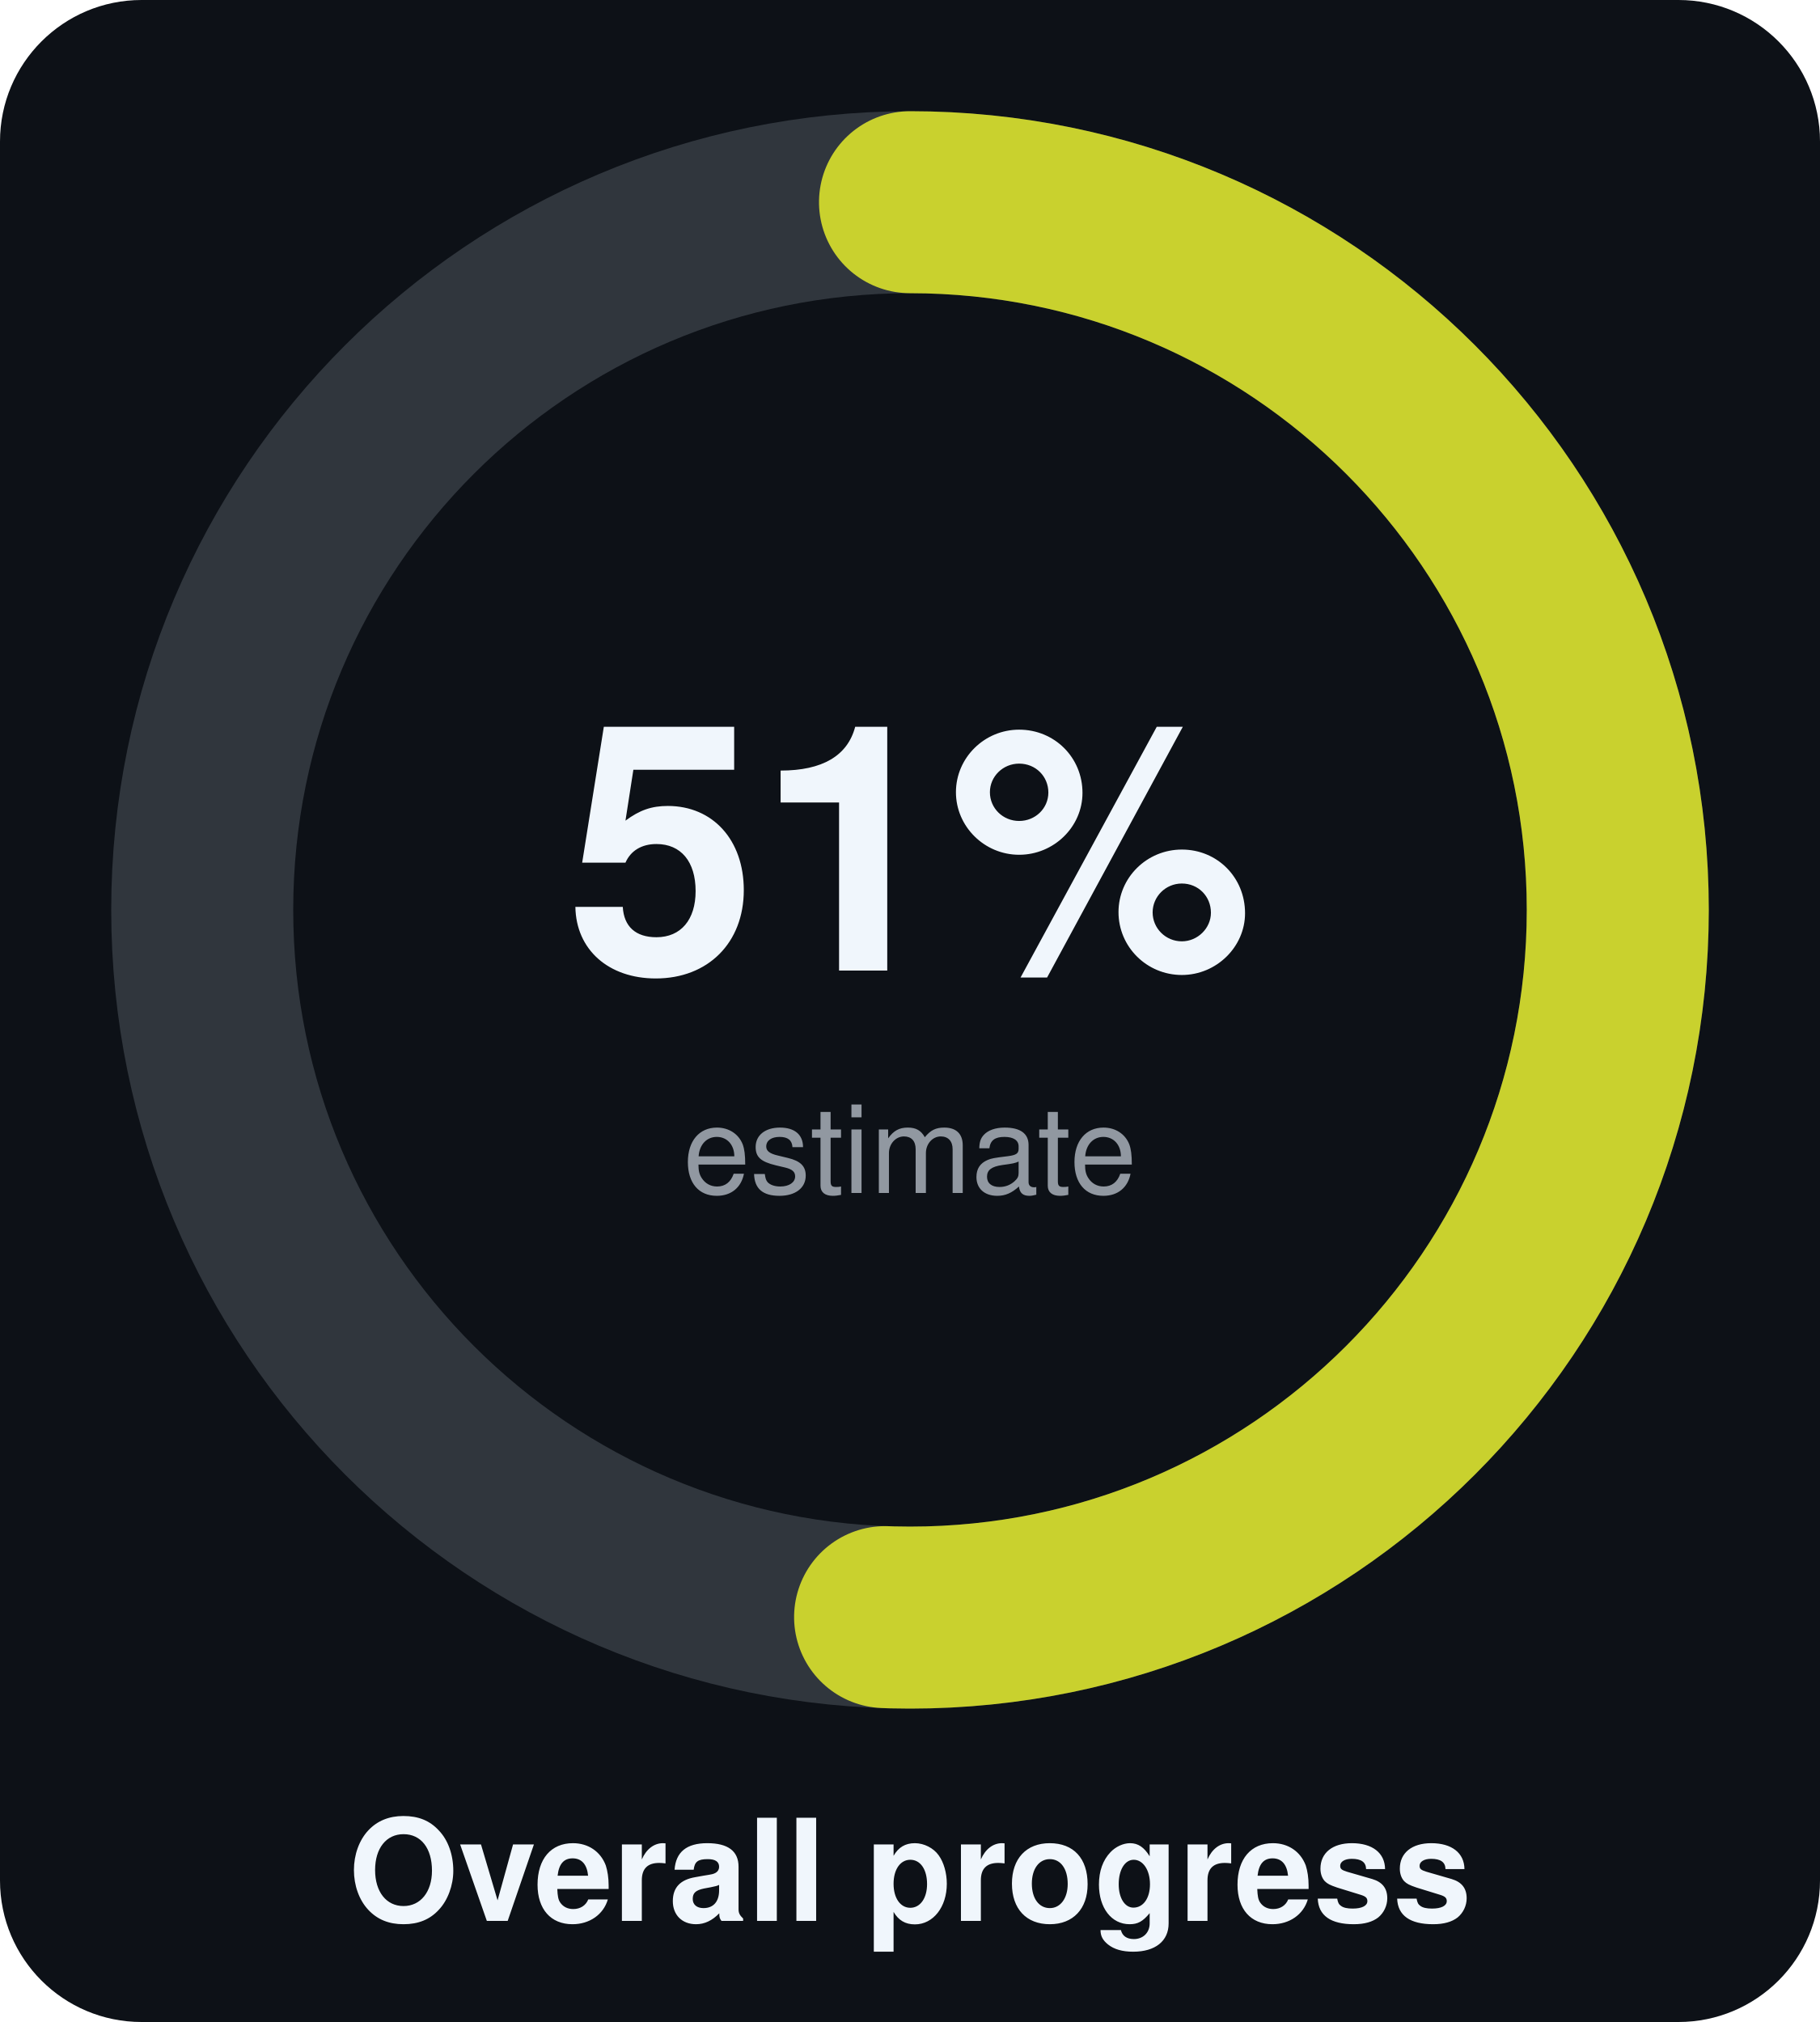
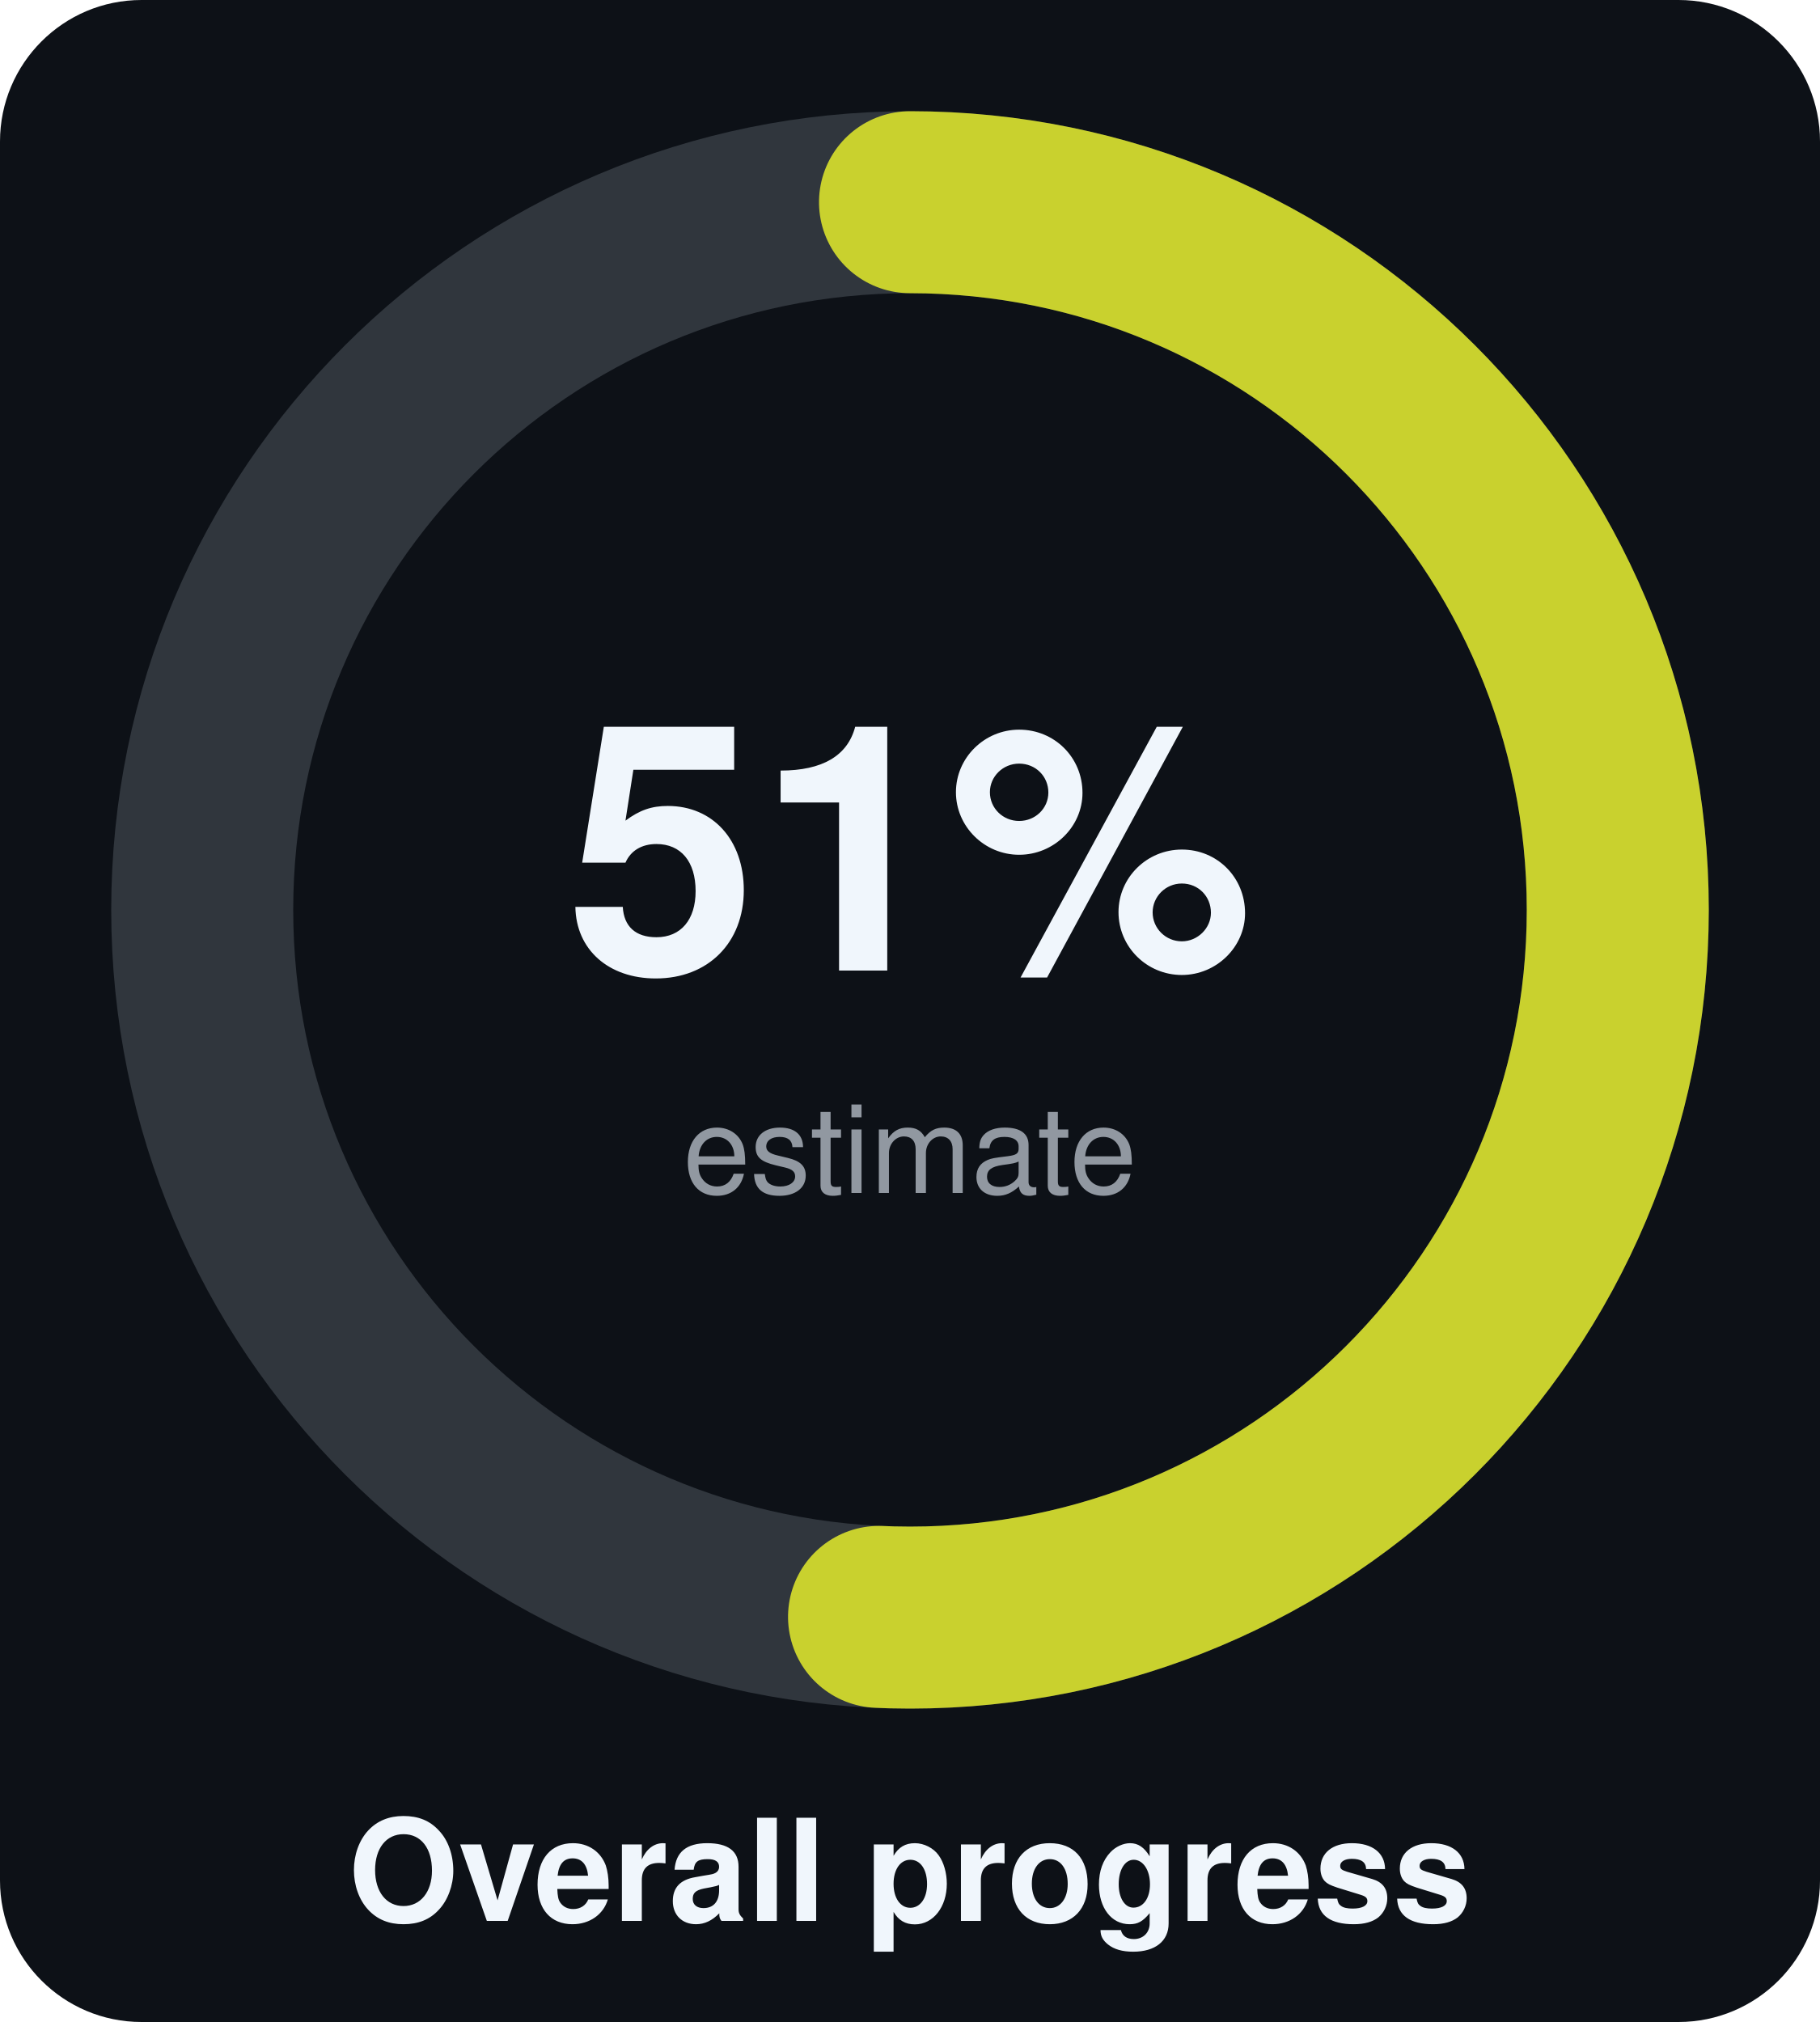
<svg xmlns="http://www.w3.org/2000/svg" width="180" height="200" viewBox="0 0 180 200" role="img" aria-label="Overall progress estimate 51 percent">
  <style>.t{fill:#f0f6fc;font-family:Segoe UI,Helvetica,Arial,sans-serif}.m{fill:#9198a1;font-family:Segoe UI,Helvetica,Arial,sans-serif}</style>
  <rect width="180" height="200" rx="14" fill="#0d1117" />
  <circle cx="90" cy="90" r="70" fill="none" stroke="#30363d" stroke-width="18" />
-   <circle cx="90" cy="90" r="70" fill="none" stroke="#c9d12e" stroke-width="18" stroke-linecap="round" stroke-dasharray="222.4 439.8" transform="rotate(-90 90 90)" />
+   <circle cx="90" cy="90" r="70" fill="none" stroke="#c9d12e" stroke-width="18" stroke-linecap="round" stroke-dasharray="223.0 439.8" transform="rotate(-90 90 90)" />
  <text class="t" x="90" y="96" text-anchor="middle" font-size="34" font-weight="700">51%</text>
  <text class="m" x="90" y="118" text-anchor="middle" font-size="12">estimate</text>
  <text class="t" x="90" y="190" text-anchor="middle" font-size="14" font-weight="600">Overall progress</text>
</svg>
